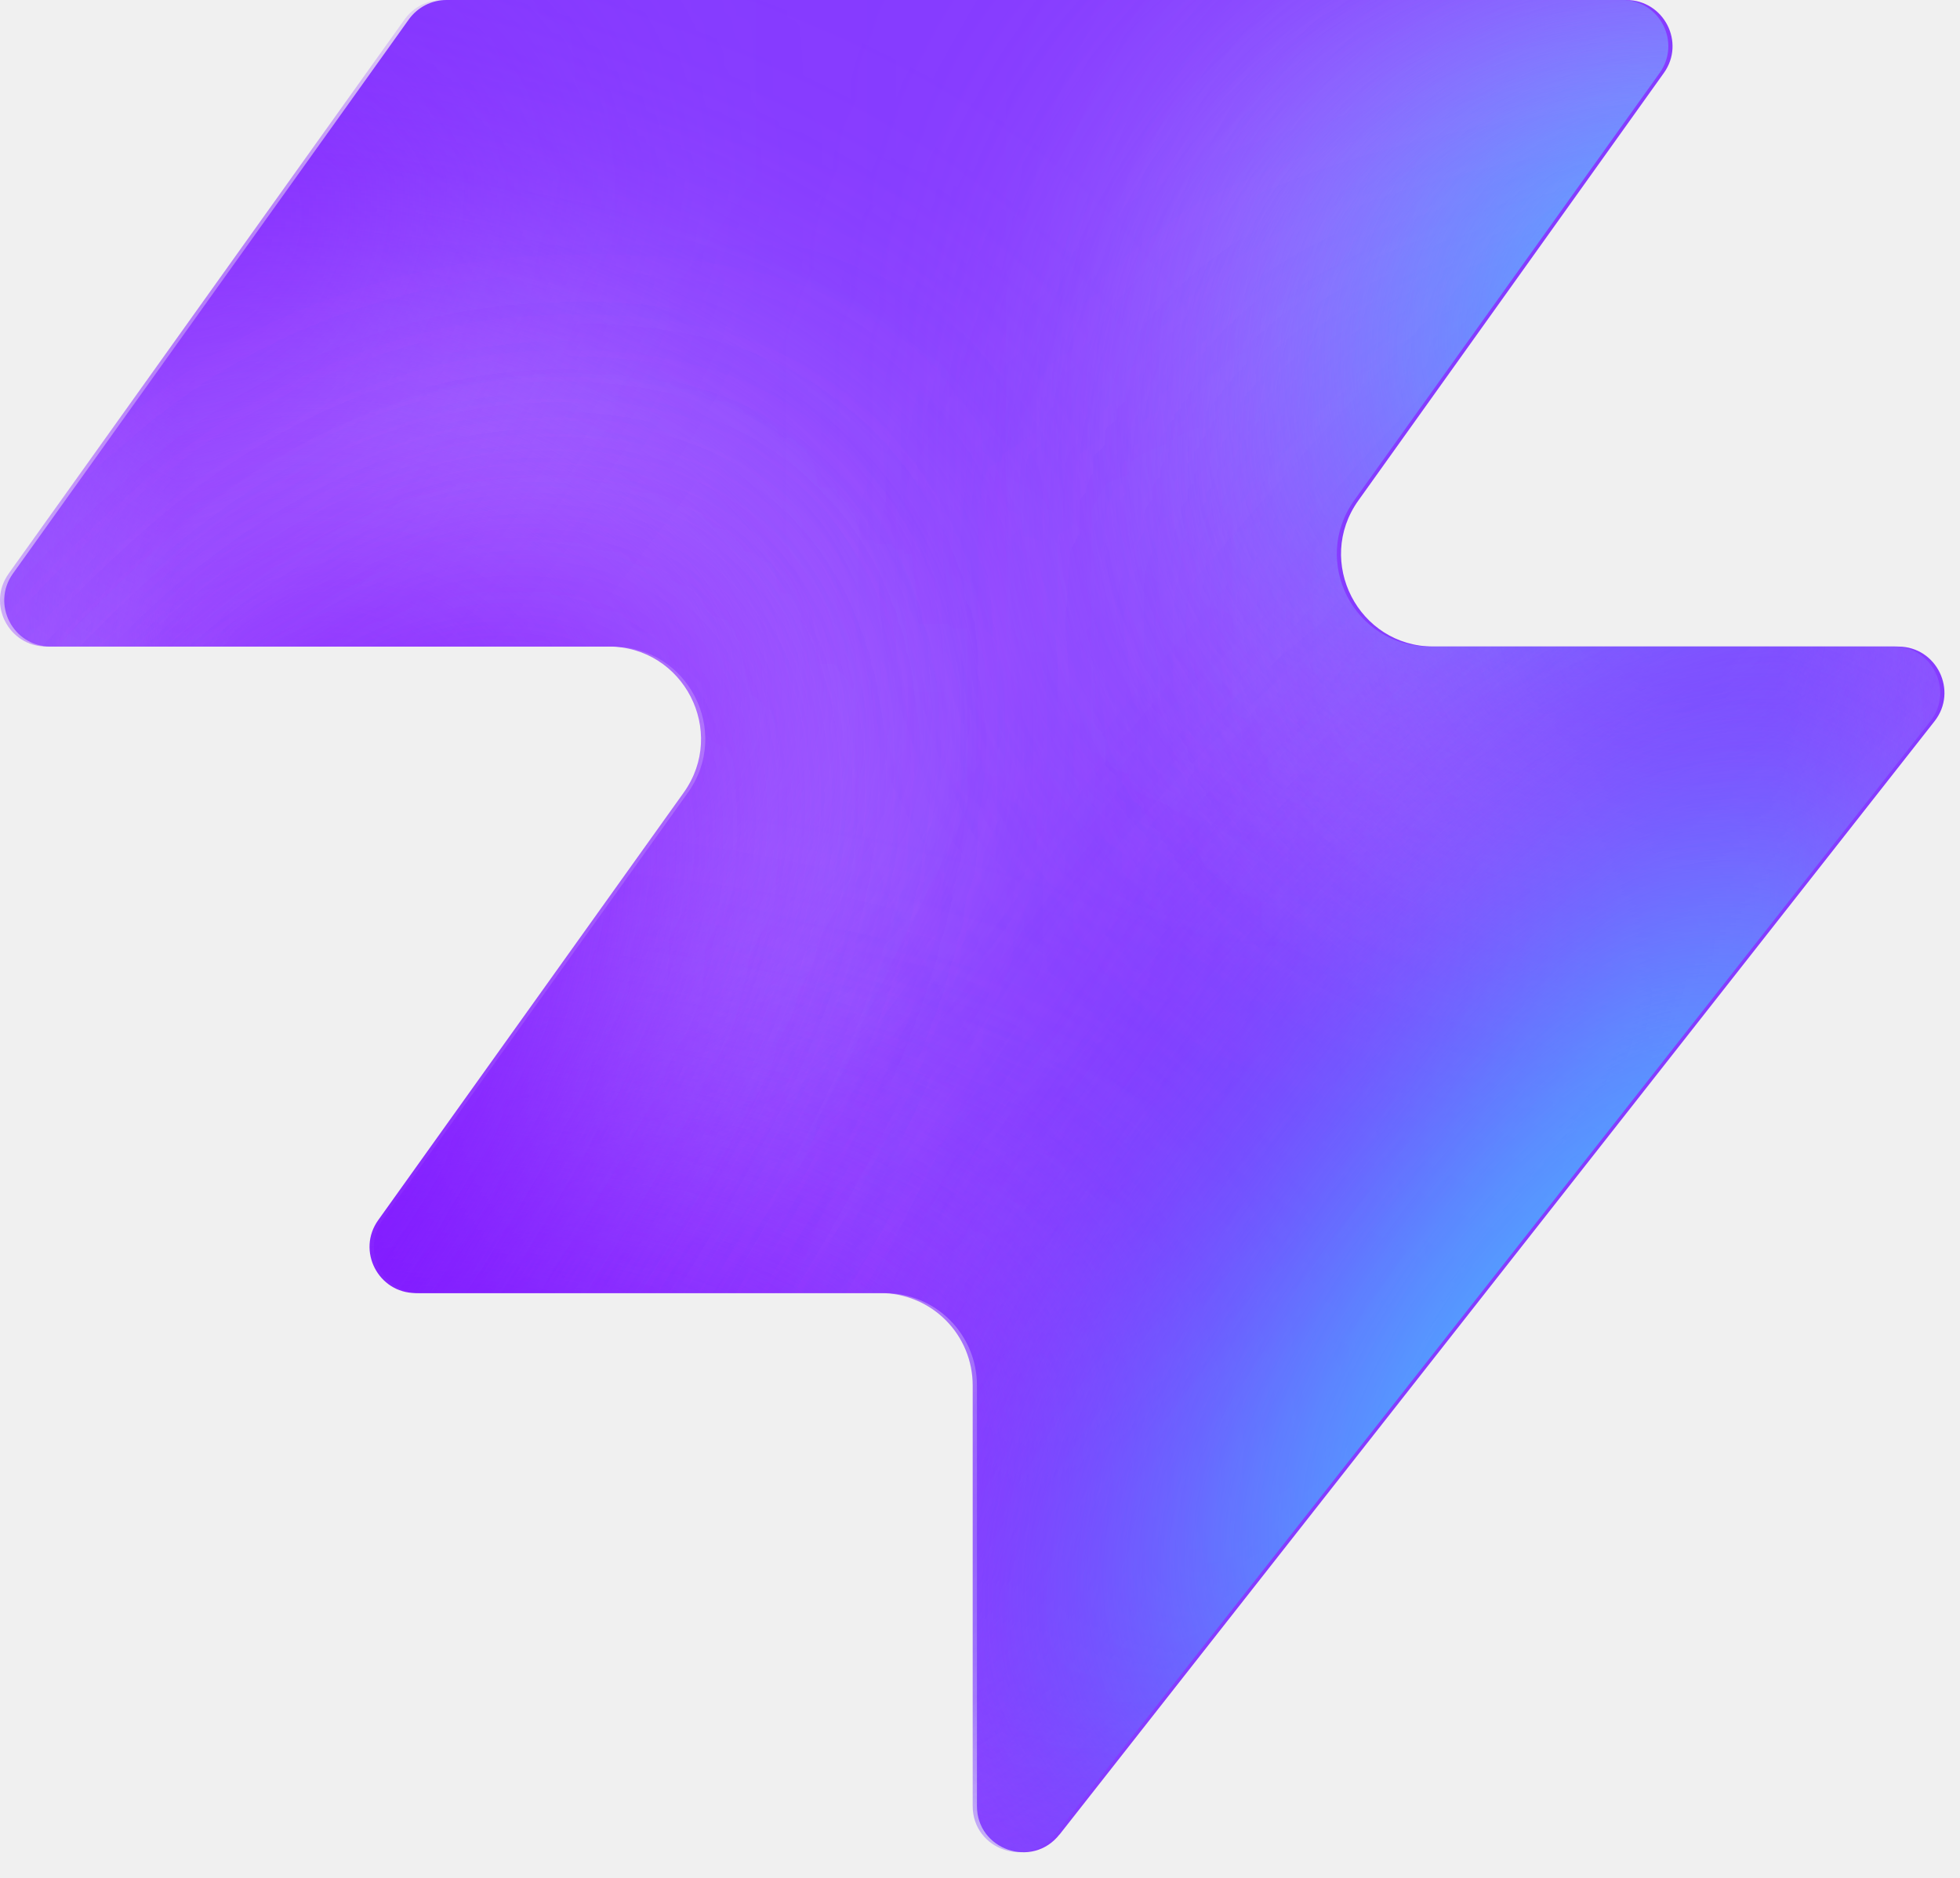
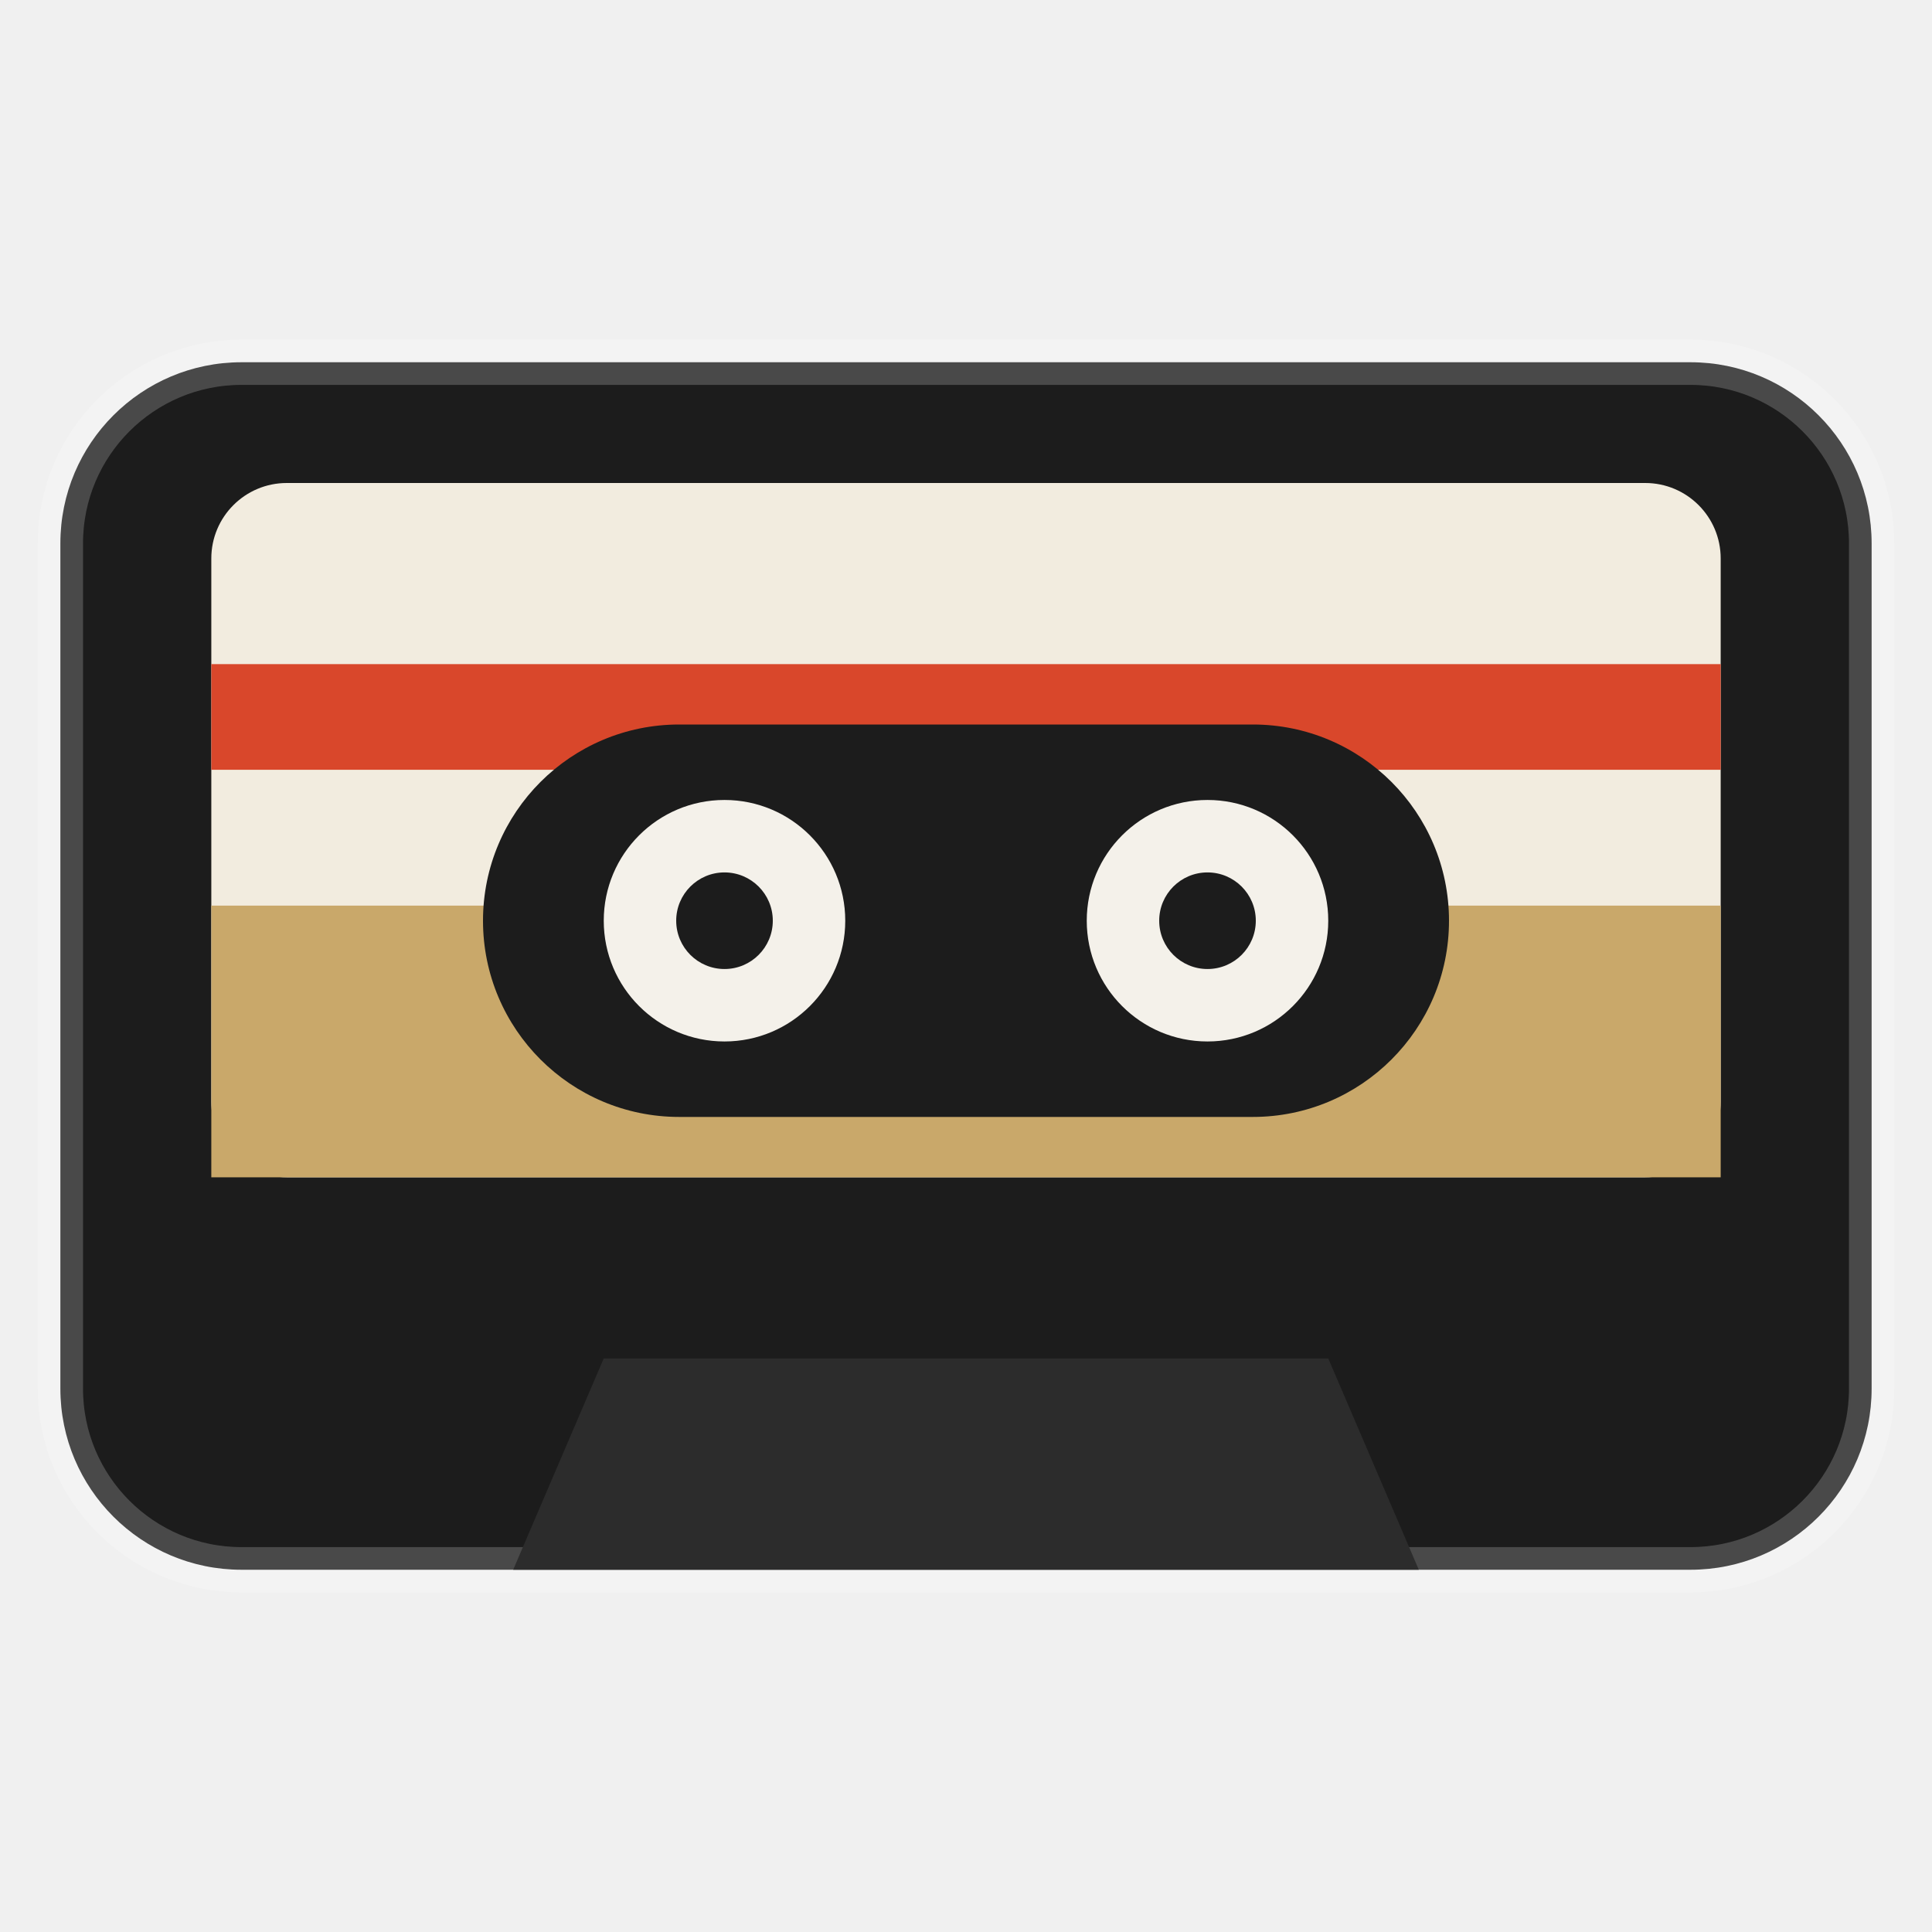
- <svg xmlns="http://www.w3.org/2000/svg" width="48" height="46" fill="none" viewBox="0 0 48 46">
-   <path fill="#863bff" d="M25.946 44.938c-.664.845-2.021.375-2.021-.698V33.937a2.26 2.26 0 0 0-2.262-2.262H10.287c-.92 0-1.456-1.04-.92-1.788l7.48-10.471c1.07-1.497 0-3.578-1.842-3.578H1.237c-.92 0-1.456-1.04-.92-1.788L10.013.474c.214-.297.556-.474.92-.474h28.894c.92 0 1.456 1.04.92 1.788l-7.48 10.471c-1.07 1.498 0 3.579 1.842 3.579h11.377c.943 0 1.473 1.088.89 1.83L25.947 44.94z" style="fill:#863bff;fill:color(display-p3 .525 .23 1);fill-opacity:1" />
-   <mask id="a" width="48" height="46" x="0" y="0" maskUnits="userSpaceOnUse" style="mask-type:alpha">
-     <path fill="#000" d="M25.842 44.938c-.664.844-2.021.375-2.021-.698V33.937a2.26 2.26 0 0 0-2.262-2.262H10.183c-.92 0-1.456-1.04-.92-1.788l7.48-10.471c1.07-1.498 0-3.579-1.842-3.579H1.133c-.92 0-1.456-1.04-.92-1.787L9.91.473c.214-.297.556-.474.92-.474h28.894c.92 0 1.456 1.04.92 1.788l-7.48 10.471c-1.07 1.498 0 3.578 1.842 3.578h11.377c.943 0 1.473 1.088.89 1.832L25.843 44.94z" style="fill:#000;fill-opacity:1" />
-   </mask>
-   <g mask="url(#a)">
-     <g filter="url(#b)">
-       <ellipse cx="5.508" cy="14.704" fill="#ede6ff" rx="5.508" ry="14.704" style="fill:#ede6ff;fill:color(display-p3 .927 .903 1);fill-opacity:1" transform="matrix(.00324 1 1 -.00324 -4.47 31.516)" />
-     </g>
-     <g filter="url(#c)">
-       <ellipse cx="10.399" cy="29.851" fill="#ede6ff" rx="10.399" ry="29.851" style="fill:#ede6ff;fill:color(display-p3 .927 .903 1);fill-opacity:1" transform="matrix(.00324 1 1 -.00324 -39.328 7.883)" />
-     </g>
-     <g filter="url(#d)">
-       <ellipse cx="5.508" cy="30.487" fill="#7e14ff" rx="5.508" ry="30.487" style="fill:#7e14ff;fill:color(display-p3 .492 .077 1);fill-opacity:1" transform="rotate(89.814 -25.913 -14.639)scale(1 -1)" />
-     </g>
-     <g filter="url(#e)">
-       <ellipse cx="5.508" cy="30.599" fill="#7e14ff" rx="5.508" ry="30.599" style="fill:#7e14ff;fill:color(display-p3 .492 .077 1);fill-opacity:1" transform="rotate(89.814 -32.644 -3.334)scale(1 -1)" />
-     </g>
-     <g filter="url(#f)">
-       <ellipse cx="5.508" cy="30.599" fill="#7e14ff" rx="5.508" ry="30.599" style="fill:#7e14ff;fill:color(display-p3 .492 .077 1);fill-opacity:1" transform="matrix(.00324 1 1 -.00324 -34.34 30.47)" />
-     </g>
-     <g filter="url(#g)">
-       <ellipse cx="14.072" cy="22.078" fill="#ede6ff" rx="14.072" ry="22.078" style="fill:#ede6ff;fill:color(display-p3 .927 .903 1);fill-opacity:1" transform="rotate(93.35 24.506 48.493)scale(-1 1)" />
-     </g>
-     <g filter="url(#h)">
-       <ellipse cx="3.47" cy="21.501" fill="#7e14ff" rx="3.47" ry="21.501" style="fill:#7e14ff;fill:color(display-p3 .492 .077 1);fill-opacity:1" transform="rotate(89.009 28.708 47.59)scale(-1 1)" />
-     </g>
-     <g filter="url(#i)">
-       <ellipse cx="3.47" cy="21.501" fill="#7e14ff" rx="3.47" ry="21.501" style="fill:#7e14ff;fill:color(display-p3 .492 .077 1);fill-opacity:1" transform="rotate(89.009 28.708 47.59)scale(-1 1)" />
-     </g>
-     <g filter="url(#j)">
-       <ellipse cx=".387" cy="8.972" fill="#7e14ff" rx="4.407" ry="29.108" style="fill:#7e14ff;fill:color(display-p3 .492 .077 1);fill-opacity:1" transform="rotate(39.51 .387 8.972)" />
-     </g>
-     <g filter="url(#k)">
-       <ellipse cx="47.523" cy="-6.092" fill="#7e14ff" rx="4.407" ry="29.108" style="fill:#7e14ff;fill:color(display-p3 .492 .077 1);fill-opacity:1" transform="rotate(37.892 47.523 -6.092)" />
-     </g>
-     <g filter="url(#l)">
-       <ellipse cx="41.412" cy="6.333" fill="#47bfff" rx="5.971" ry="9.665" style="fill:#47bfff;fill:color(display-p3 .28 .748 1);fill-opacity:1" transform="rotate(37.892 41.412 6.333)" />
-     </g>
-     <g filter="url(#m)">
-       <ellipse cx="-1.879" cy="38.332" fill="#7e14ff" rx="4.407" ry="29.108" style="fill:#7e14ff;fill:color(display-p3 .492 .077 1);fill-opacity:1" transform="rotate(37.892 -1.88 38.332)" />
-     </g>
-     <g filter="url(#n)">
-       <ellipse cx="-1.879" cy="38.332" fill="#7e14ff" rx="4.407" ry="29.108" style="fill:#7e14ff;fill:color(display-p3 .492 .077 1);fill-opacity:1" transform="rotate(37.892 -1.88 38.332)" />
-     </g>
-     <g filter="url(#o)">
-       <ellipse cx="35.651" cy="29.907" fill="#7e14ff" rx="4.407" ry="29.108" style="fill:#7e14ff;fill:color(display-p3 .492 .077 1);fill-opacity:1" transform="rotate(37.892 35.651 29.907)" />
-     </g>
-     <g filter="url(#p)">
-       <ellipse cx="38.418" cy="32.4" fill="#47bfff" rx="5.971" ry="15.297" style="fill:#47bfff;fill:color(display-p3 .28 .748 1);fill-opacity:1" transform="rotate(37.892 38.418 32.4)" />
-     </g>
-   </g>
-   <defs>
-     <filter id="b" width="60.045" height="41.654" x="-19.77" y="16.149" color-interpolation-filters="sRGB" filterUnits="userSpaceOnUse">
-       <feFlood flood-opacity="0" result="BackgroundImageFix" />
-       <feBlend in="SourceGraphic" in2="BackgroundImageFix" result="shape" />
-       <feGaussianBlur result="effect1_foregroundBlur_2002_17158" stdDeviation="7.659" />
-     </filter>
-     <filter id="c" width="90.34" height="51.437" x="-54.613" y="-7.533" color-interpolation-filters="sRGB" filterUnits="userSpaceOnUse">
-       <feFlood flood-opacity="0" result="BackgroundImageFix" />
-       <feBlend in="SourceGraphic" in2="BackgroundImageFix" result="shape" />
-       <feGaussianBlur result="effect1_foregroundBlur_2002_17158" stdDeviation="7.659" />
-     </filter>
-     <filter id="d" width="79.355" height="29.4" x="-49.64" y="2.03" color-interpolation-filters="sRGB" filterUnits="userSpaceOnUse">
-       <feFlood flood-opacity="0" result="BackgroundImageFix" />
-       <feBlend in="SourceGraphic" in2="BackgroundImageFix" result="shape" />
-       <feGaussianBlur result="effect1_foregroundBlur_2002_17158" stdDeviation="4.596" />
-     </filter>
-     <filter id="e" width="79.579" height="29.4" x="-45.045" y="20.029" color-interpolation-filters="sRGB" filterUnits="userSpaceOnUse">
-       <feFlood flood-opacity="0" result="BackgroundImageFix" />
-       <feBlend in="SourceGraphic" in2="BackgroundImageFix" result="shape" />
-       <feGaussianBlur result="effect1_foregroundBlur_2002_17158" stdDeviation="4.596" />
-     </filter>
-     <filter id="f" width="79.579" height="29.4" x="-43.513" y="21.178" color-interpolation-filters="sRGB" filterUnits="userSpaceOnUse">
-       <feFlood flood-opacity="0" result="BackgroundImageFix" />
-       <feBlend in="SourceGraphic" in2="BackgroundImageFix" result="shape" />
-       <feGaussianBlur result="effect1_foregroundBlur_2002_17158" stdDeviation="4.596" />
-     </filter>
-     <filter id="g" width="74.749" height="58.852" x="15.756" y="-17.901" color-interpolation-filters="sRGB" filterUnits="userSpaceOnUse">
-       <feFlood flood-opacity="0" result="BackgroundImageFix" />
-       <feBlend in="SourceGraphic" in2="BackgroundImageFix" result="shape" />
-       <feGaussianBlur result="effect1_foregroundBlur_2002_17158" stdDeviation="7.659" />
-     </filter>
-     <filter id="h" width="61.377" height="25.362" x="23.548" y="2.284" color-interpolation-filters="sRGB" filterUnits="userSpaceOnUse">
-       <feFlood flood-opacity="0" result="BackgroundImageFix" />
-       <feBlend in="SourceGraphic" in2="BackgroundImageFix" result="shape" />
-       <feGaussianBlur result="effect1_foregroundBlur_2002_17158" stdDeviation="4.596" />
-     </filter>
-     <filter id="i" width="61.377" height="25.362" x="23.548" y="2.284" color-interpolation-filters="sRGB" filterUnits="userSpaceOnUse">
-       <feFlood flood-opacity="0" result="BackgroundImageFix" />
-       <feBlend in="SourceGraphic" in2="BackgroundImageFix" result="shape" />
-       <feGaussianBlur result="effect1_foregroundBlur_2002_17158" stdDeviation="4.596" />
-     </filter>
-     <filter id="j" width="56.045" height="63.649" x="-27.636" y="-22.853" color-interpolation-filters="sRGB" filterUnits="userSpaceOnUse">
-       <feFlood flood-opacity="0" result="BackgroundImageFix" />
-       <feBlend in="SourceGraphic" in2="BackgroundImageFix" result="shape" />
-       <feGaussianBlur result="effect1_foregroundBlur_2002_17158" stdDeviation="4.596" />
-     </filter>
-     <filter id="k" width="54.814" height="64.646" x="20.116" y="-38.415" color-interpolation-filters="sRGB" filterUnits="userSpaceOnUse">
-       <feFlood flood-opacity="0" result="BackgroundImageFix" />
-       <feBlend in="SourceGraphic" in2="BackgroundImageFix" result="shape" />
-       <feGaussianBlur result="effect1_foregroundBlur_2002_17158" stdDeviation="4.596" />
-     </filter>
-     <filter id="l" width="33.541" height="35.313" x="24.641" y="-11.323" color-interpolation-filters="sRGB" filterUnits="userSpaceOnUse">
-       <feFlood flood-opacity="0" result="BackgroundImageFix" />
-       <feBlend in="SourceGraphic" in2="BackgroundImageFix" result="shape" />
-       <feGaussianBlur result="effect1_foregroundBlur_2002_17158" stdDeviation="4.596" />
-     </filter>
-     <filter id="m" width="54.814" height="64.646" x="-29.286" y="6.009" color-interpolation-filters="sRGB" filterUnits="userSpaceOnUse">
-       <feFlood flood-opacity="0" result="BackgroundImageFix" />
-       <feBlend in="SourceGraphic" in2="BackgroundImageFix" result="shape" />
-       <feGaussianBlur result="effect1_foregroundBlur_2002_17158" stdDeviation="4.596" />
-     </filter>
-     <filter id="n" width="54.814" height="64.646" x="-29.286" y="6.009" color-interpolation-filters="sRGB" filterUnits="userSpaceOnUse">
-       <feFlood flood-opacity="0" result="BackgroundImageFix" />
-       <feBlend in="SourceGraphic" in2="BackgroundImageFix" result="shape" />
-       <feGaussianBlur result="effect1_foregroundBlur_2002_17158" stdDeviation="4.596" />
-     </filter>
-     <filter id="o" width="54.814" height="64.646" x="8.244" y="-2.416" color-interpolation-filters="sRGB" filterUnits="userSpaceOnUse">
-       <feFlood flood-opacity="0" result="BackgroundImageFix" />
-       <feBlend in="SourceGraphic" in2="BackgroundImageFix" result="shape" />
-       <feGaussianBlur result="effect1_foregroundBlur_2002_17158" stdDeviation="4.596" />
-     </filter>
-     <filter id="p" width="39.409" height="43.623" x="18.713" y="10.588" color-interpolation-filters="sRGB" filterUnits="userSpaceOnUse">
-       <feFlood flood-opacity="0" result="BackgroundImageFix" />
-       <feBlend in="SourceGraphic" in2="BackgroundImageFix" result="shape" />
-       <feGaussianBlur result="effect1_foregroundBlur_2002_17158" stdDeviation="4.596" />
-     </filter>
-   </defs>
+ <svg xmlns="http://www.w3.org/2000/svg" viewBox="0 0 64 64">
+   <rect x="2" y="12" width="60" height="40" rx="6" fill="#1c1c1c" stroke="#ffffff" stroke-opacity="0.2" stroke-width="1.5" />
+   <rect x="7" y="16" width="50" height="23" rx="2.5" fill="#f2ecdf" />
+   <rect x="7" y="22" width="50" height="3.5" fill="#d9472b" />
+   <rect x="7" y="30" width="50" height="9" fill="#c9a86a" />
+   <rect x="16" y="24" width="32" height="13" rx="6.5" fill="#1c1c1c" />
+   <circle cx="24" cy="30.5" r="4" fill="#f4f1ea" />
+   <circle cx="24" cy="30.5" r="1.6" fill="#1c1c1c" />
+   <circle cx="40" cy="30.5" r="4" fill="#f4f1ea" />
+   <circle cx="40" cy="30.5" r="1.6" fill="#1c1c1c" />
+   <path d="M17 52 L20 45 H44 L47 52 Z" fill="#2c2c2c" />
</svg>
